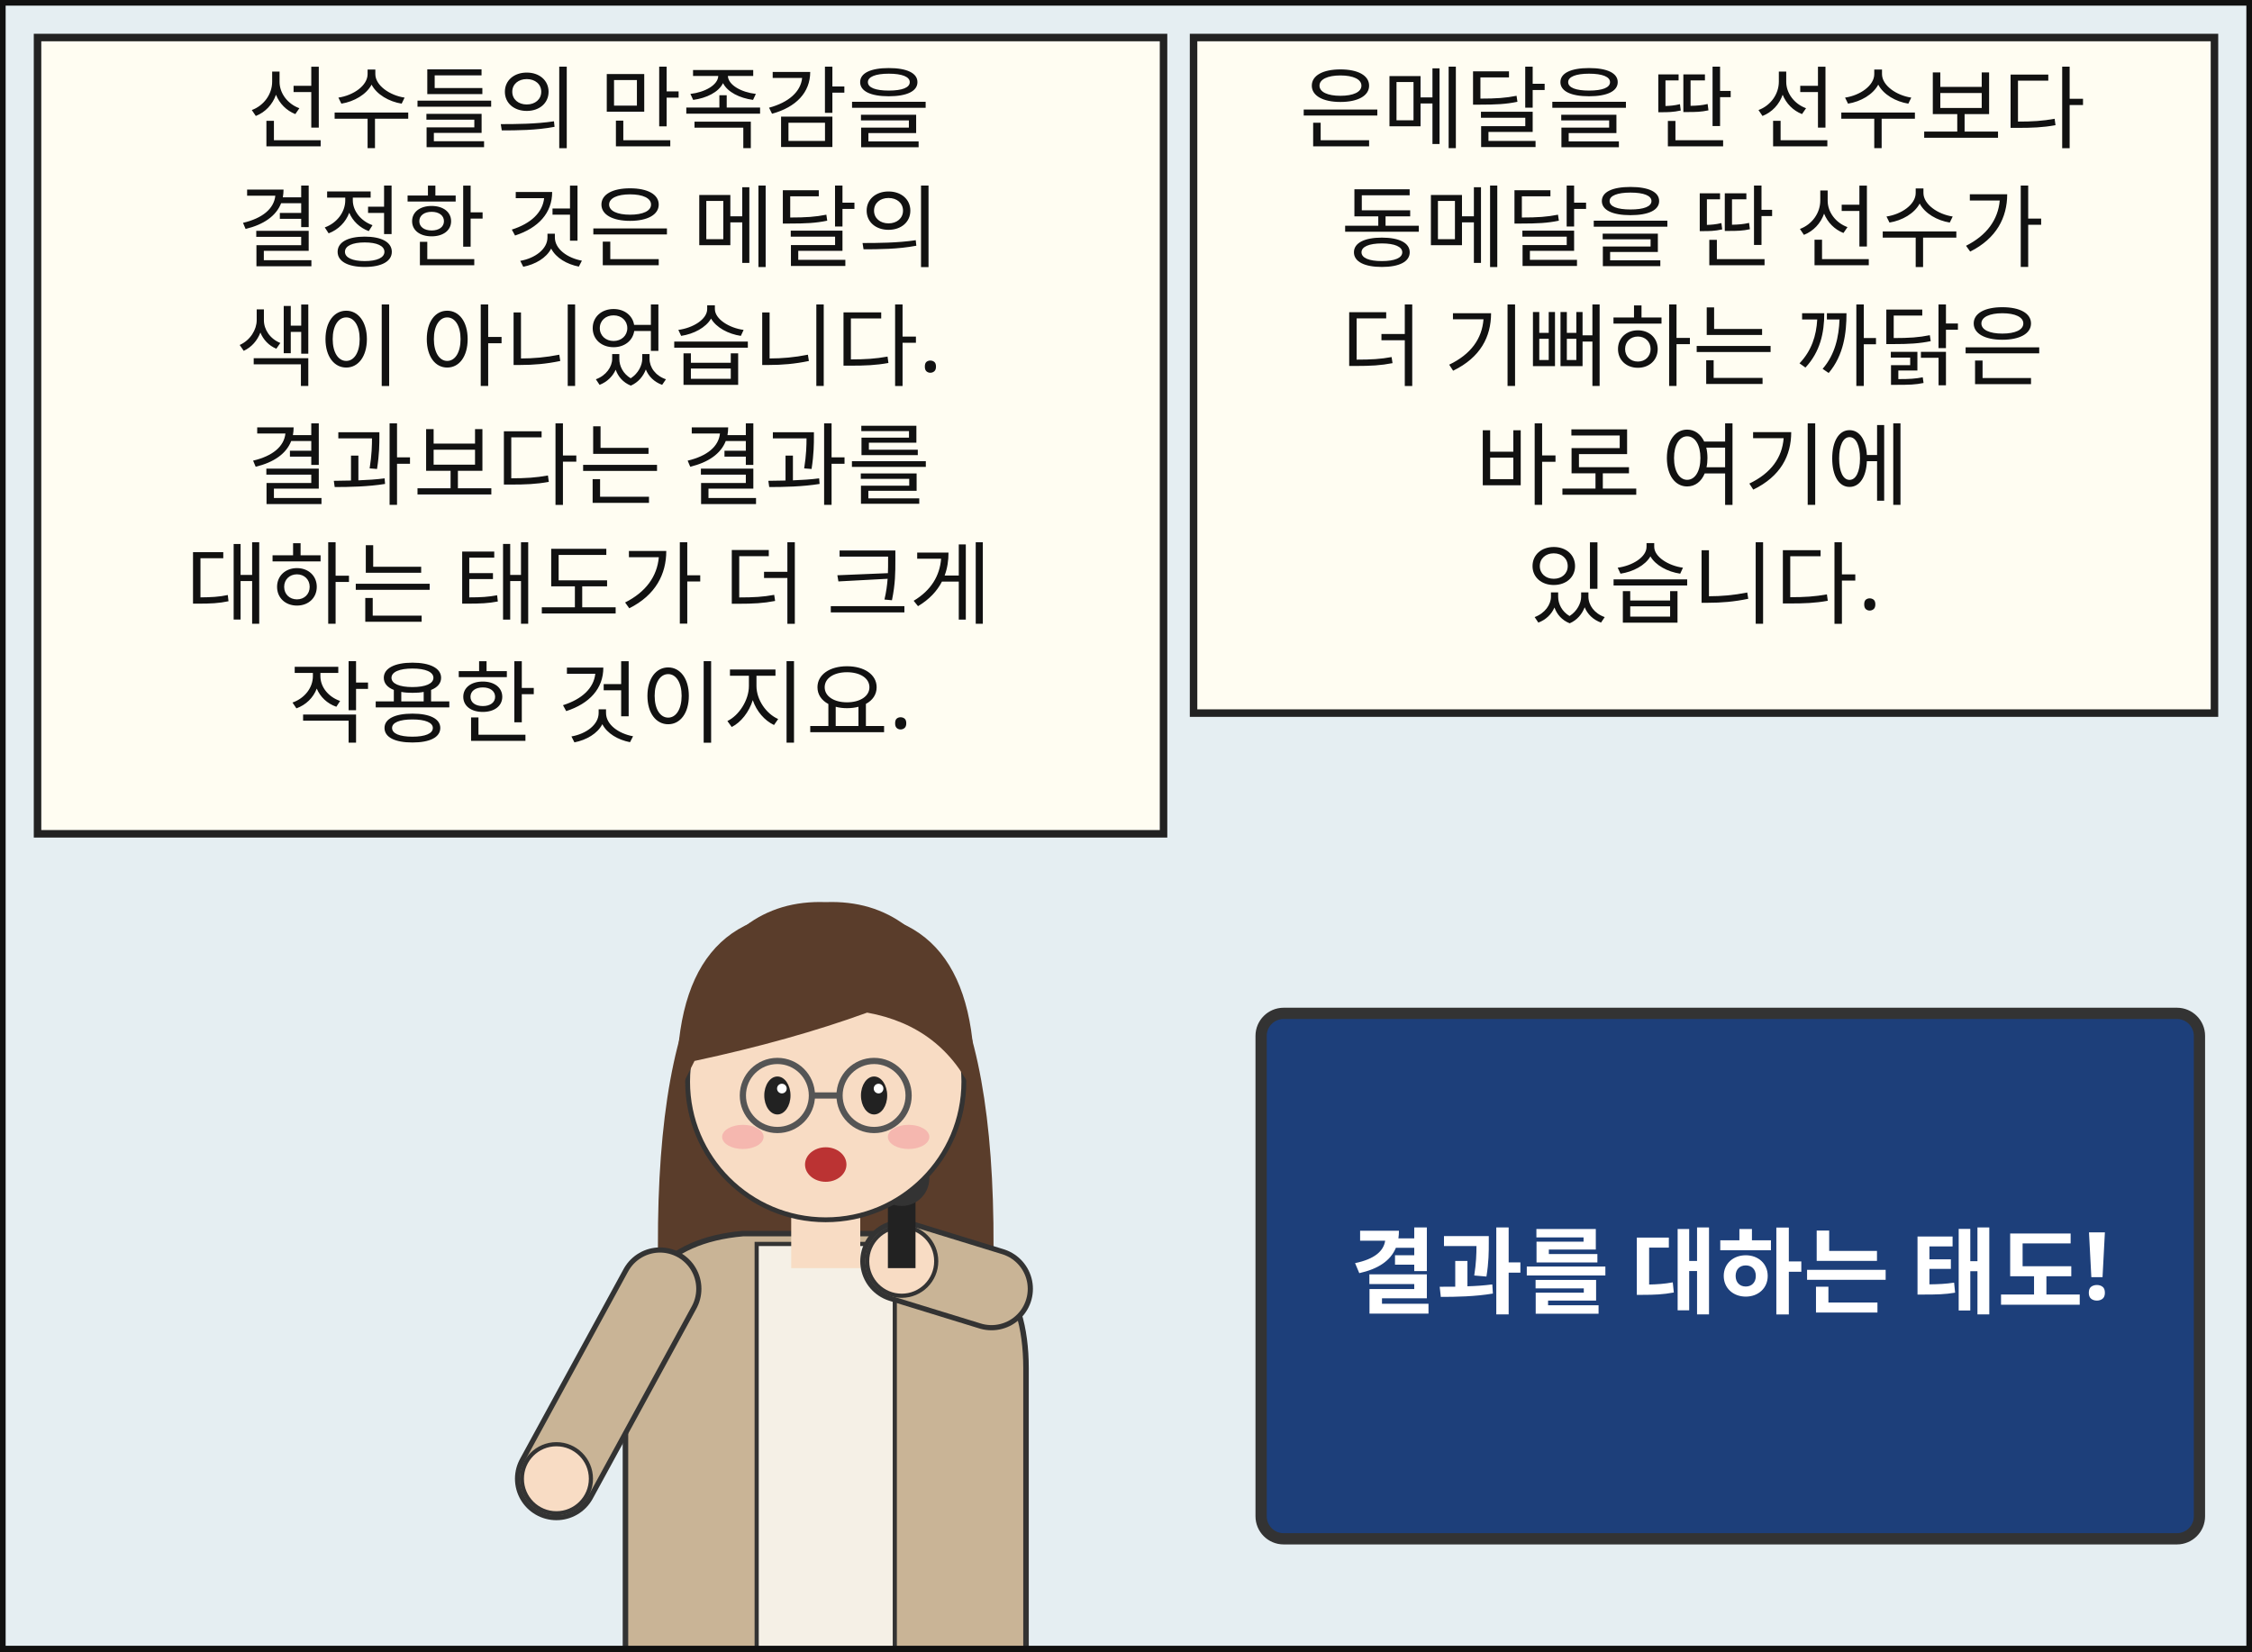
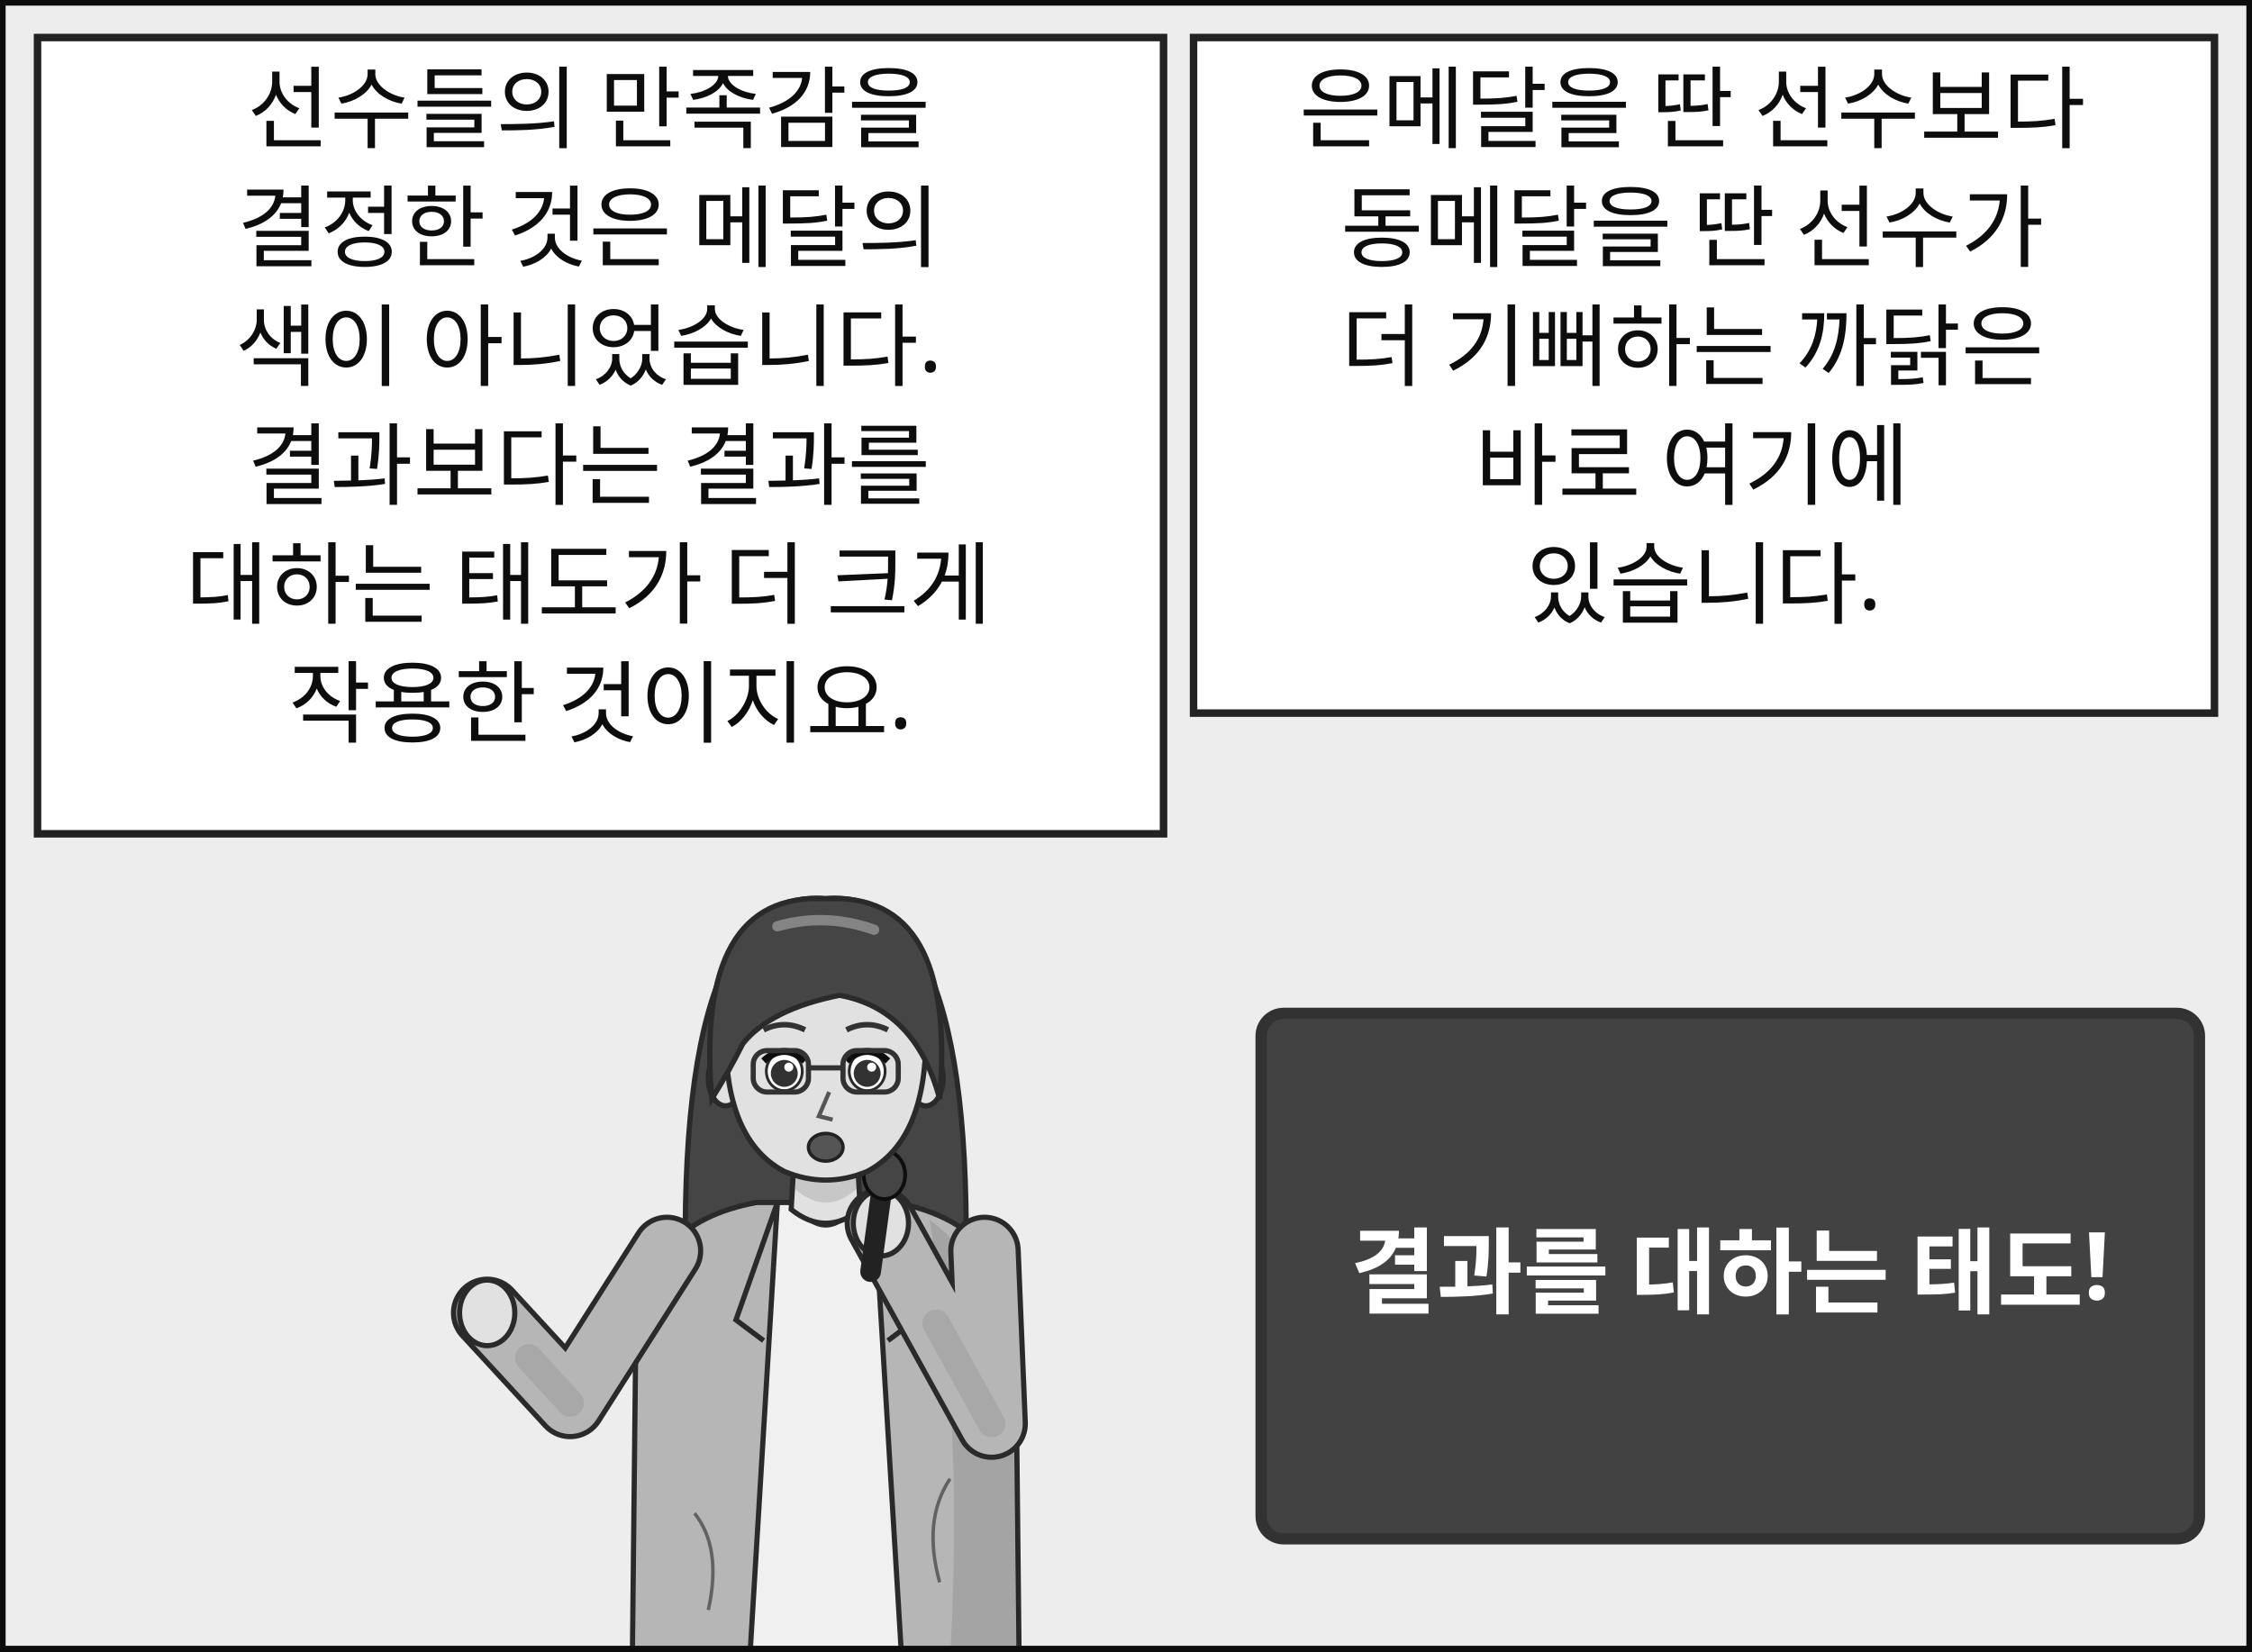
<svg xmlns="http://www.w3.org/2000/svg" viewBox="0 0 600 440" width="600" height="440">
-   <clipPath id="c7">
-     <rect x="0" y="0" width="600" height="440" />
-   </clipPath>
-   <g clip-path="url(#c7)">
-     <rect x="0" y="0" width="600" height="440" fill="#e5eef2" />
-     <rect x="336" y="270" width="250" height="140" rx="6" fill="#1d3f7a" stroke="#333" stroke-width="3" />
-     <text x="461" y="348" font-size="25" text-anchor="middle" font-weight="bold" fill="#fff" font-family="NanumGothic, 'Nanum Gothic', Gulim, sans-serif">
-       <tspan x="461" dy="0">결과를 대하는 태도!</tspan>
-     </text>
-     <path d="M175.84,352.6 Q170.32,238.52 220,240.36 Q269.68,238.52 264.16,352.6 Z" fill="#5a3d2b" />
-     <path d="M166.64,440 L166.64,364.56 Q166.64,331.44 197.92,328.68 L242.08,328.68 Q273.36,331.44 273.36,364.56 L273.36,440 Z" fill="#c9b496" stroke="#333" stroke-width="1.472" />
-     <path d="M201.6,440 L201.6,331.44 L238.4,331.44 L238.4,440 Z" fill="#f5f0e6" stroke="#333" stroke-width="1.104" />
-     <rect x="210.8" y="317.64" width="18.4" height="20.24" fill="#f8dcc4" />
-     <path d="M175.84,343.4 L148.24,394.0" stroke="#333" stroke-width="22.08" stroke-linecap="round" />
-     <path d="M175.84,343.4 L148.24,394.0" stroke="#c9b496" stroke-width="19.32" stroke-linecap="round" />
-     <circle cx="148.24" cy="394.0" r="9.2" fill="#f8dcc4" stroke="#333" stroke-width="1.104" />
-     <path d="M264.16,343.4 L240.24,336.04" stroke="#333" stroke-width="22.08" stroke-linecap="round" />
-     <path d="M264.16,343.4 L240.24,336.04" stroke="#c9b496" stroke-width="19.32" stroke-linecap="round" />
-     <circle cx="240.24" cy="336.04" r="9.2" fill="#f8dcc4" stroke="#333" stroke-width="1.104" />
-     <rect x="236.56" y="315.8" width="7.36" height="22.08" fill="#222" />
-     <circle cx="240.24" cy="313.96" r="7.36" fill="#333" />
-     <circle cx="220" cy="288.2" r="36.8" fill="#f8dcc4" stroke="#333" stroke-width="1.288" />
-     <path d="M180.44,291.88 Q178.6,240.36 220,243.12 Q261.4,240.36 259.56,291.88 Q251.28,273.48 231.04,269.8 Q210.8,277.16 185.04,282.68 Z" fill="#5a3d2b" />
-     <ellipse cx="207.12" cy="291.88" rx="3.496" ry="5.06" fill="#222" />
-     <circle cx="208.316" cy="290.04" r="1.288" fill="#fff" />
-     <ellipse cx="232.88" cy="291.88" rx="3.496" ry="5.06" fill="#222" />
-     <circle cx="234.076" cy="290.04" r="1.288" fill="#fff" />
-     <circle cx="207.12" cy="291.88" r="9.2" fill="none" stroke="#555" stroke-width="1.656" />
-     <circle cx="232.88" cy="291.88" r="9.2" fill="none" stroke="#555" stroke-width="1.656" />
-     <path d="M216.32,291.88 L223.68,291.88" stroke="#555" stroke-width="1.656" />
-     <ellipse cx="220" cy="310.28" rx="5.52" ry="4.6" fill="#b33" />
-     <ellipse cx="197.92" cy="302.92" rx="5.52" ry="3.22" fill="#f4a6a6" opacity="0.7" />
-     <ellipse cx="242.08" cy="302.92" rx="5.52" ry="3.22" fill="#f4a6a6" opacity="0.7" />
-     <rect x="10" y="10" width="300" height="212.16" fill="#fffdf2" stroke="#222" stroke-width="2" />
-     <text x="160.0" y="37.6" font-size="24" text-anchor="middle" font-weight="normal" fill="#111" font-family="NanumGothic, 'Nanum Gothic', Gulim, sans-serif">
-       <tspan x="160.0" dy="0">선수들의 만족감을</tspan>
-       <tspan x="160.0" dy="31.68">결정한 것은 메달의</tspan>
-       <tspan x="160.0" dy="31.68">색이 아니었습니다.</tspan>
-       <tspan x="160.0" dy="31.68">결과보다는 결과를</tspan>
-       <tspan x="160.0" dy="31.68">대하는 태도가 더 크게</tspan>
-       <tspan x="160.0" dy="31.68">작용한 것이지요.</tspan>
-     </text>
-     <rect x="318" y="10" width="272" height="180.0" fill="#fffdf2" stroke="#222" stroke-width="2" />
-     <text x="454.0" y="37.6" font-size="24" text-anchor="middle" font-weight="normal" fill="#111" font-family="NanumGothic, 'Nanum Gothic', Gulim, sans-serif">
-       <tspan x="454.0" dy="0">은메달을 딴 선수보다</tspan>
-       <tspan x="454.0" dy="31.68">동메달을 딴 선수가</tspan>
-       <tspan x="454.0" dy="31.68">더 기뻐하는 까닭은</tspan>
-       <tspan x="454.0" dy="31.68">바로 여기에</tspan>
-       <tspan x="454.0" dy="31.68">있습니다.</tspan>
-     </text>
+   <defs>
+     <filter id="gs">
+       <feColorMatrix type="saturate" values="0" />
+     </filter>
+   </defs>
+   <g filter="url(#gs)">
+     <clipPath id="c7">
+       <rect x="0" y="0" width="600" height="440" />
+     </clipPath>
+     <g clip-path="url(#c7)">
+       <rect x="0" y="0" width="600" height="440" fill="#e5eef2" />
+       <rect x="336" y="270" width="250" height="140" rx="6" fill="#1d3f7a" stroke="#333" stroke-width="3" />
+       <text x="461" y="348" font-size="25" text-anchor="middle" font-weight="bold" fill="#fff" font-family="NanumGothic, 'Nanum Gothic', Gulim, sans-serif">
+         <tspan x="461" dy="0">결과를 대하는 태도!</tspan>
+       </text>
+       <path d="M183.2,355.36 Q177.68,235.76 220,239.44 Q262.32,235.76 256.8,355.36 Q220,366.4 183.2,355.36 Z" fill="#5a3d2b" stroke="#2a2a2a" stroke-width="1.38" />
+       <path d="M168.48,442 L169.4,355.36 Q171.24,325.92 201.6,320.4 L238.4,320.4 Q268.76,325.92 270.6,355.36 L271.52,442 Z" fill="#c9b496" stroke="#2a2a2a" stroke-width="1.38" />
+       <path d="M207.12,320.4 L199.76,442 L240.24,442 L232.88,320.4 Z" fill="#f5f0e6" stroke="#2a2a2a" stroke-width="1.38" />
+       <path d="M207.12,320.4 L196.08,351.68 L203.44,357.2 M232.88,320.4 L243.92,351.68 L236.56,357.2" fill="none" stroke="#2a2a2a" stroke-width="1.38" />
+       <path d="M210.8,319.48 Q220,333.28 229.2,319.48" fill="none" stroke="#2a2a2a" stroke-width="1.38" />
+       <path d="M247.6,325.0 Q267.84,338.8 270.6,384.8 L271.52,442 L253.12,442 Q256.8,375.6 247.6,325.0 Z" fill="#000" opacity="0.10" />
+       <path d="M185.04,403.2 Q192.4,412.4 188.72,428.96 M253.12,394.0 Q245.76,405.04 250.36,421.6" fill="none" stroke="#2a2a2a" stroke-width="0.92" opacity="0.6" />
+       <path d="M211.72,305.68 L210.8,322.24 Q220,329.6 229.2,322.24 L228.28,305.68 Z" fill="#f8dcc4" stroke="#2a2a2a" stroke-width="1.38" />
+       <path d="M211.72,309.36 Q220,318.56 228.28,309.36 L228.28,316.72 Q220,324.08 211.72,316.72 Z" fill="#000" opacity="0.12" />
+       <path d="M177.7,333.3 L151.9,373.8 L129.8,349.8" fill="none" stroke="#2a2a2a" stroke-width="19.32" stroke-linecap="round" stroke-linejoin="round" />
+       <path d="M177.7,333.3 L151.9,373.8 L129.8,349.8" fill="none" stroke="#c9b496" stroke-width="16.56" stroke-linecap="round" stroke-linejoin="round" />
+       <path d="M151.9,373.8 L140.9,361.8" stroke="#000" opacity="0.08" stroke-width="7.36" stroke-linecap="round" />
+       <ellipse cx="129.8" cy="349.8" rx="7.36" ry="8.74" fill="#f8dcc4" stroke="#2a2a2a" stroke-width="1.38" />
+       <path d="M262.3,333.3 L264.2,379.3 L234.7,325.9" fill="none" stroke="#2a2a2a" stroke-width="19.32" stroke-linecap="round" stroke-linejoin="round" />
+       <path d="M262.3,333.3 L264.2,379.3 L234.7,325.9" fill="none" stroke="#c9b496" stroke-width="16.56" stroke-linecap="round" stroke-linejoin="round" />
+       <path d="M264.2,379.3 L249.4,352.6" stroke="#000" opacity="0.08" stroke-width="7.36" stroke-linecap="round" />
+       <ellipse cx="234.7" cy="325.9" rx="7.36" ry="8.74" fill="#f8dcc4" stroke="#2a2a2a" stroke-width="1.38" />
+       <path d="M234.72,318.56 L231.96,338.8" stroke="#222" stroke-width="5.52" stroke-linecap="round" />
+       <ellipse cx="235.64" cy="313.04" rx="5.52" ry="6.44" fill="#444" stroke="#111" stroke-width="1" />
+       <ellipse cx="193.32" cy="287.28" rx="4.6" ry="7.36" fill="#f8dcc4" stroke="#2a2a2a" stroke-width="1.38" />
+       <ellipse cx="246.68" cy="287.28" rx="4.6" ry="7.36" fill="#f8dcc4" stroke="#2a2a2a" stroke-width="1.38" />
+       <path d="M193.32,276.24 Q193.32,303.84 208.96,312.12 Q220,316.72 231.04,312.12 Q246.68,303.84 246.68,276.24 Q246.68,249.56 220,249.56 Q193.32,249.56 193.32,276.24 Z" fill="#f8dcc4" stroke="#2a2a2a" stroke-width="1.38" />
+       <path d="M189.64,292.8 Q185.04,237.6 220,239.44 Q254.96,237.6 250.36,292.8 Q243.92,268.88 223.68,265.2 Q205.28,268.88 197.92,278.08 Q194.24,285.44 189.64,292.8 Z" fill="#5a3d2b" stroke="#2a2a2a" stroke-width="1.38" />
+       <path d="M207.12,246.8 Q220,243.12 232.88,247.72" stroke="#fff" opacity="0.35" stroke-width="2.76" fill="none" stroke-linecap="round" />
+       <ellipse cx="208.96" cy="285.44" rx="4.784" ry="5.152" fill="#fff" stroke="#2a2a2a" stroke-width="0.736" />
+       <circle cx="208.96" cy="285.992" r="3.588" fill="#333" />
+       <circle cx="210.156" cy="284.336" r="1.196" fill="#fff" />
+       <path d="M203.44,282.68 Q208.96,277.62 214.48,282.68" stroke="#111" stroke-width="1.84" fill="none" />
+       <ellipse cx="231.04" cy="285.44" rx="4.784" ry="5.152" fill="#fff" stroke="#2a2a2a" stroke-width="0.736" />
+       <circle cx="231.04" cy="285.992" r="3.588" fill="#333" />
+       <circle cx="232.236" cy="284.336" r="1.196" fill="#fff" />
+       <path d="M225.52,282.68 Q231.04,277.62 236.56,282.68" stroke="#111" stroke-width="1.84" fill="none" />
+       <path d="M203.44,274.4 Q208.96,271.64 214.48,274.4 M236.56,274.4 Q231.04,271.64 225.52,274.4" stroke="#333" stroke-width="1.472" fill="none" />
+       <path d="M220.92,290.96 L218.16,297.4 L221.84,298.32" stroke="#555" stroke-width="1.104" fill="none" />
+       <rect x="200.68" y="279.92" width="14.72" height="11.04" rx="3.68" fill="none" stroke="#333" stroke-width="1.38" />
+       <rect x="224.6" y="279.92" width="14.72" height="11.04" rx="3.68" fill="none" stroke="#333" stroke-width="1.38" />
+       <path d="M215.4,284.52 L224.6,284.52" stroke="#333" stroke-width="1.38" />
+       <ellipse cx="220" cy="305.68" rx="4.6" ry="3.68" fill="#555" stroke="#222" stroke-width="0.92" />
+       <rect x="10" y="10" width="300" height="212.16" fill="#ffffff" stroke="#222" stroke-width="2" />
+       <text x="160.0" y="37.6" font-size="24" text-anchor="middle" font-weight="normal" fill="#111" font-family="NanumGothic, 'Nanum Gothic', Gulim, sans-serif">
+         <tspan x="160.0" dy="0">선수들의 만족감을</tspan>
+         <tspan x="160.0" dy="31.68">결정한 것은 메달의</tspan>
+         <tspan x="160.0" dy="31.68">색이 아니었습니다.</tspan>
+         <tspan x="160.0" dy="31.68">결과보다는 결과를</tspan>
+         <tspan x="160.0" dy="31.68">대하는 태도가 더 크게</tspan>
+         <tspan x="160.0" dy="31.68">작용한 것이지요.</tspan>
+       </text>
+       <rect x="318" y="10" width="272" height="180.0" fill="#ffffff" stroke="#222" stroke-width="2" />
+       <text x="454.0" y="37.6" font-size="24" text-anchor="middle" font-weight="normal" fill="#111" font-family="NanumGothic, 'Nanum Gothic', Gulim, sans-serif">
+         <tspan x="454.0" dy="0">은메달을 딴 선수보다</tspan>
+         <tspan x="454.0" dy="31.68">동메달을 딴 선수가</tspan>
+         <tspan x="454.0" dy="31.68">더 기뻐하는 까닭은</tspan>
+         <tspan x="454.0" dy="31.68">바로 여기에</tspan>
+         <tspan x="454.0" dy="31.68">있습니다.</tspan>
+       </text>
+     </g>
+     <rect x="0" y="0" width="600" height="440" fill="none" stroke="#111" stroke-width="3" />
  </g>
-   <rect x="0" y="0" width="600" height="440" fill="none" stroke="#111" stroke-width="3" />
</svg>
